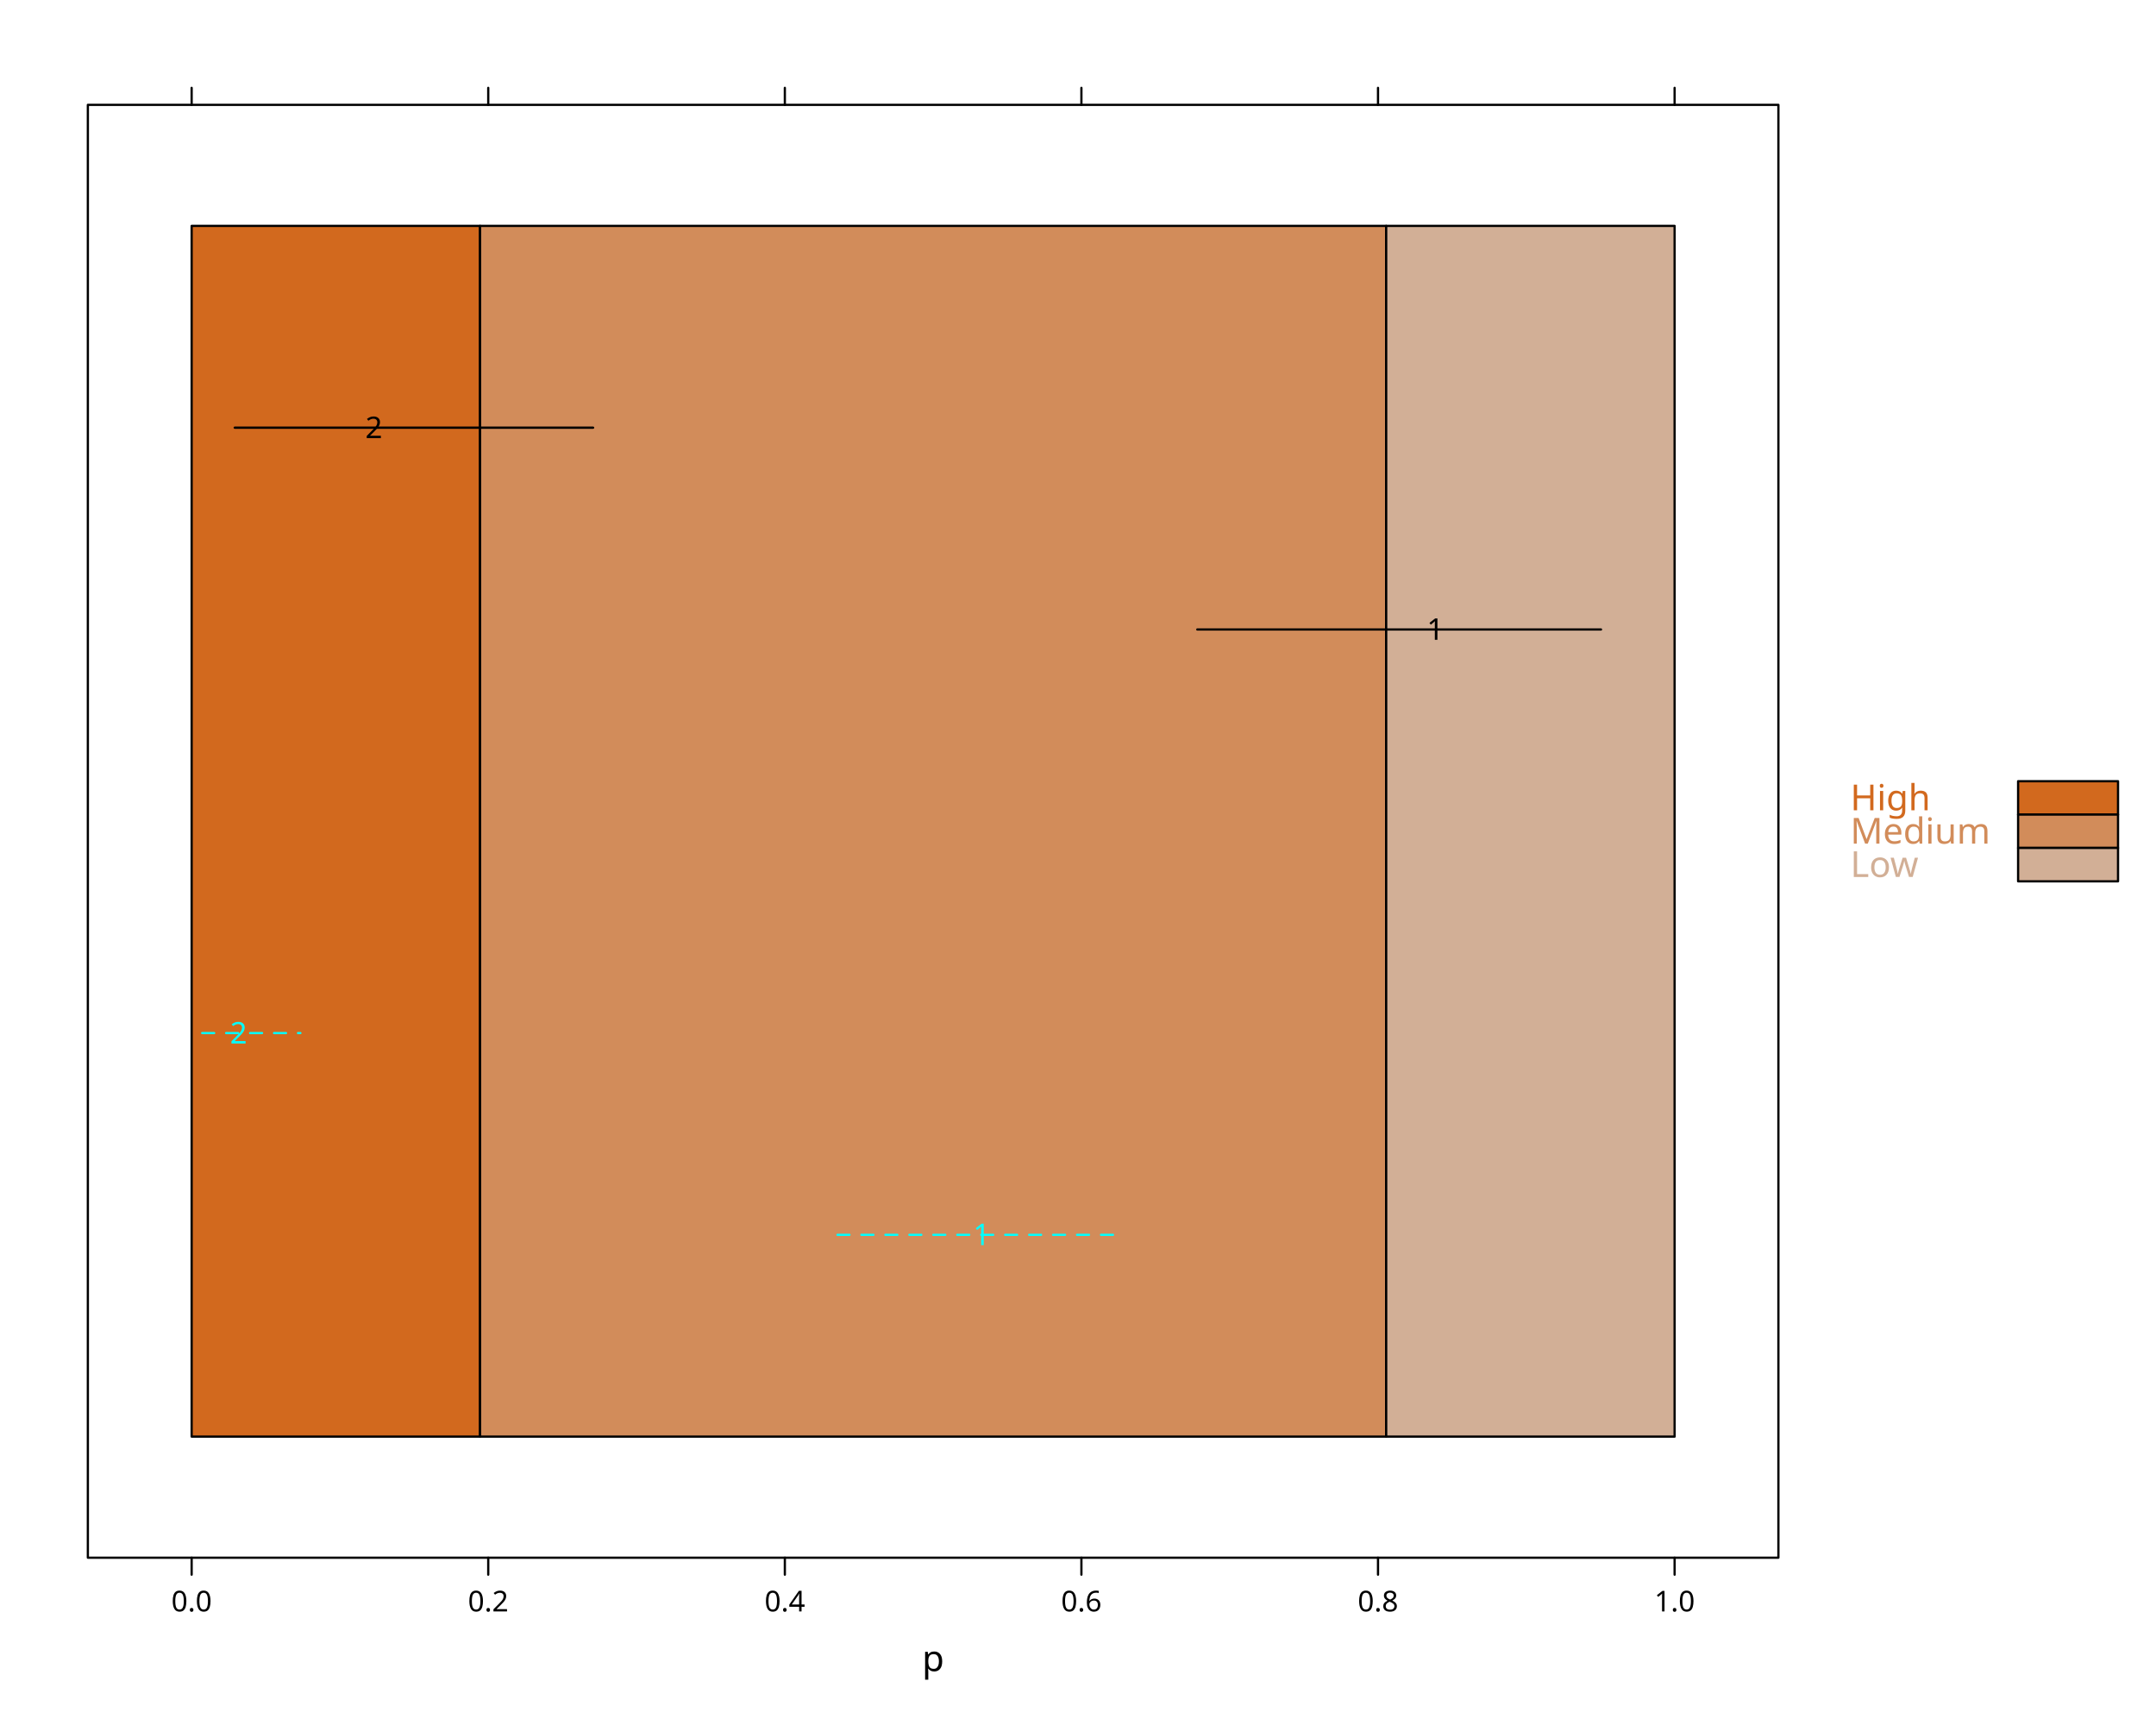
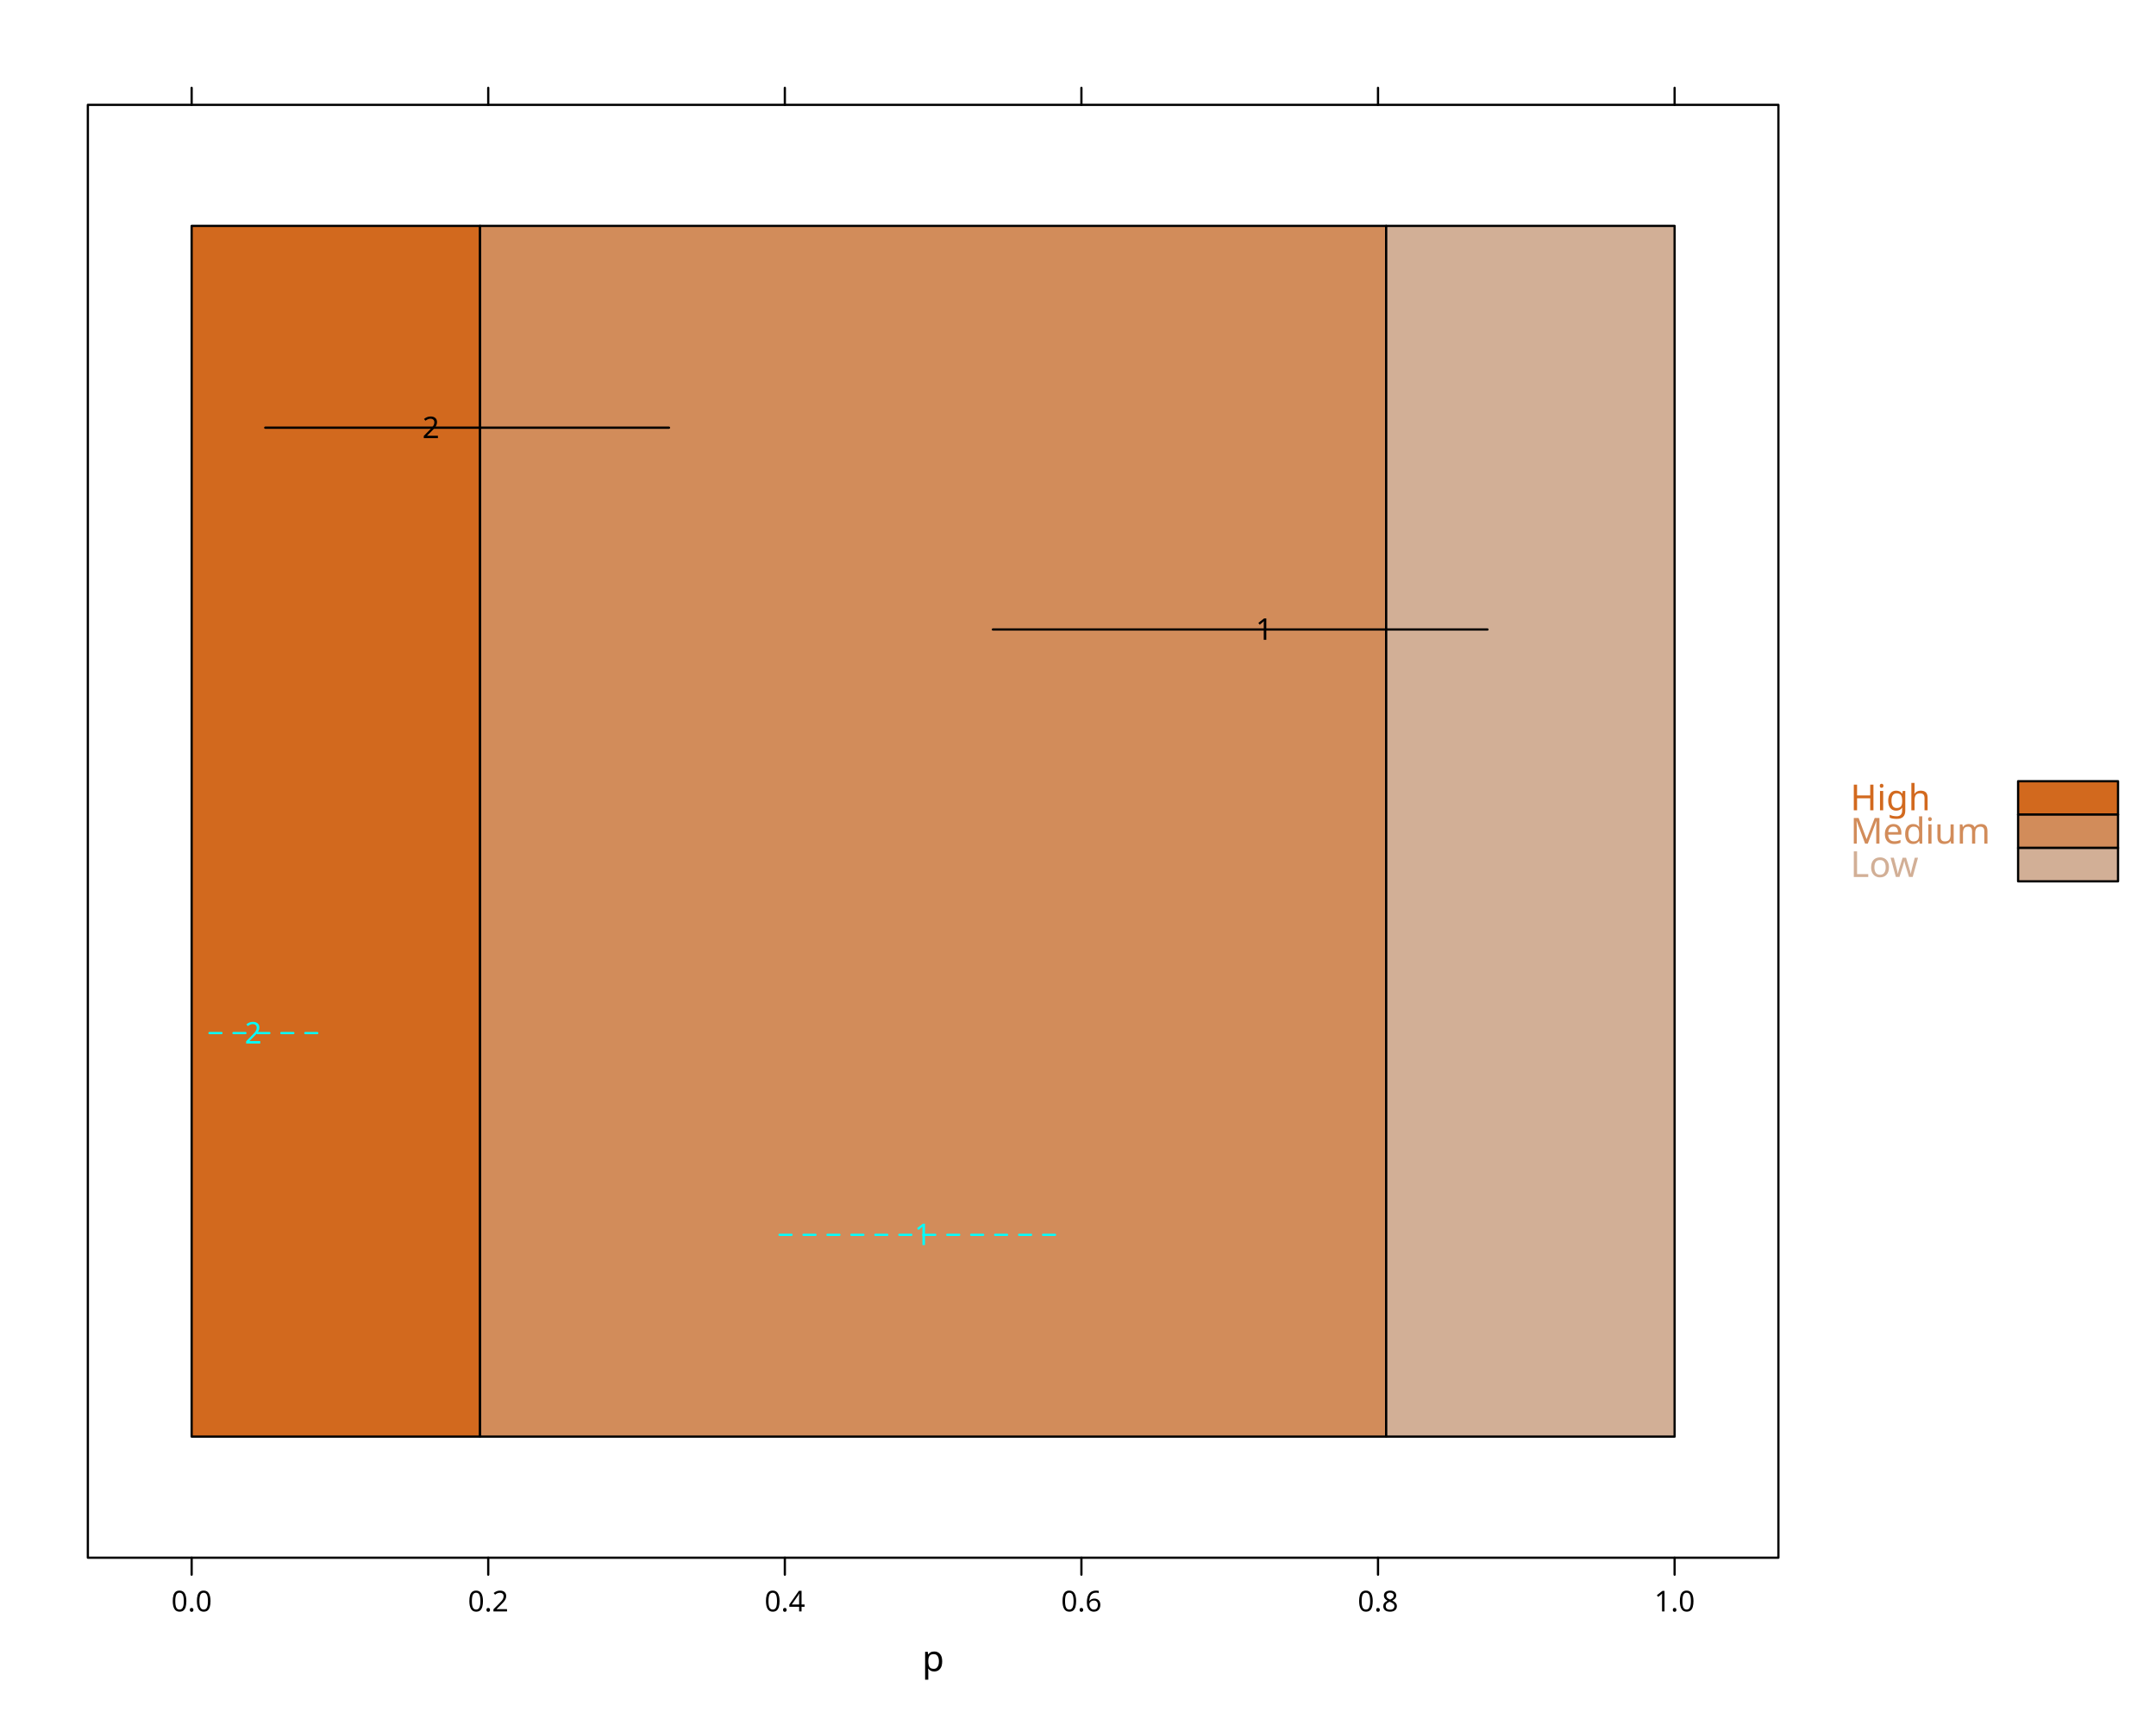
<svg xmlns="http://www.w3.org/2000/svg" class="svglite" data-engine-version="2.0" width="720.00pt" height="576.00pt" viewBox="0 0 720.00 576.00">
  <defs>
    <style type="text/css">
    .svglite line, .svglite polyline, .svglite polygon, .svglite path, .svglite rect, .svglite circle {
      fill: none;
      stroke: #000000;
      stroke-linecap: round;
      stroke-linejoin: round;
      stroke-miterlimit: 10.00;
    }
  </style>
  </defs>
  <rect width="100%" height="100%" style="stroke: none; fill: #FFFFFF;" />
  <defs>
    <clipPath id="cpMC4wMHw3MjAuMDB8MC4wMHw1NzYuMDA=">
      <rect x="0.00" y="0.00" width="720.00" height="576.00" />
    </clipPath>
  </defs>
  <g clip-path="url(#cpMC4wMHw3MjAuMDB8MC4wMHw1NzYuMDA=)">
    <rect x="0.00" y="0.00" width="720.00" height="576.00" style="stroke-width: 0.75; stroke: none;" />
    <text x="311.62" y="558.00" text-anchor="middle" style="font-size: 12.00px; font-family: sans;" textLength="6.67px" lengthAdjust="spacingAndGlyphs">p</text>
  </g>
  <defs>
    <clipPath id="cpMjkuMzR8NTkzLjkwfDM1LjAxfDUyMC4xMw==">
      <rect x="29.34" y="35.01" width="564.56" height="485.12" />
    </clipPath>
  </defs>
  <g clip-path="url(#cpMjkuMzR8NTkzLjkwfDM1LjAxfDUyMC4xMw==)">
</g>
  <g clip-path="url(#cpMC4wMHw3MjAuMDB8MC4wMHw1NzYuMDA=)">
    <line x1="64.00" y1="35.01" x2="64.00" y2="29.34" style="stroke-width: 0.75;" />
    <line x1="163.05" y1="35.01" x2="163.05" y2="29.34" style="stroke-width: 0.75;" />
    <line x1="262.10" y1="35.01" x2="262.10" y2="29.34" style="stroke-width: 0.75;" />
    <line x1="361.14" y1="35.01" x2="361.14" y2="29.34" style="stroke-width: 0.75;" />
    <line x1="460.19" y1="35.01" x2="460.19" y2="29.34" style="stroke-width: 0.75;" />
    <line x1="559.24" y1="35.01" x2="559.24" y2="29.34" style="stroke-width: 0.75;" />
    <line x1="64.00" y1="520.13" x2="64.00" y2="525.80" style="stroke-width: 0.75;" />
    <line x1="163.05" y1="520.13" x2="163.05" y2="525.80" style="stroke-width: 0.75;" />
    <line x1="262.10" y1="520.13" x2="262.10" y2="525.80" style="stroke-width: 0.75;" />
    <line x1="361.14" y1="520.13" x2="361.14" y2="525.80" style="stroke-width: 0.75;" />
    <line x1="460.19" y1="520.13" x2="460.19" y2="525.80" style="stroke-width: 0.75;" />
    <line x1="559.24" y1="520.13" x2="559.24" y2="525.80" style="stroke-width: 0.75;" />
    <text x="64.00" y="538.07" text-anchor="middle" style="font-size: 9.60px; font-family: sans;" textLength="13.35px" lengthAdjust="spacingAndGlyphs">0.0</text>
    <text x="163.05" y="538.07" text-anchor="middle" style="font-size: 9.60px; font-family: sans;" textLength="13.35px" lengthAdjust="spacingAndGlyphs">0.2</text>
    <text x="262.10" y="538.07" text-anchor="middle" style="font-size: 9.60px; font-family: sans;" textLength="13.35px" lengthAdjust="spacingAndGlyphs">0.4</text>
    <text x="361.14" y="538.07" text-anchor="middle" style="font-size: 9.60px; font-family: sans;" textLength="13.35px" lengthAdjust="spacingAndGlyphs">0.6</text>
    <text x="460.19" y="538.07" text-anchor="middle" style="font-size: 9.60px; font-family: sans;" textLength="13.35px" lengthAdjust="spacingAndGlyphs">0.8</text>
    <text x="559.24" y="538.07" text-anchor="middle" style="font-size: 9.60px; font-family: sans;" textLength="13.35px" lengthAdjust="spacingAndGlyphs">1.0</text>
  </g>
  <g clip-path="url(#cpMjkuMzR8NTkzLjkwfDM1LjAxfDUyMC4xMw==)">
    <rect x="64.00" y="75.43" width="96.32" height="404.27" style="stroke-width: 0.75; fill: #D2691E;" />
    <rect x="160.32" y="75.43" width="302.59" height="404.27" style="stroke-width: 0.75; fill: #D28C5A;" />
    <rect x="462.92" y="75.43" width="96.32" height="404.27" style="stroke-width: 0.75; fill: #D2AF96;" />
-     <text x="124.85" y="146.30" text-anchor="middle" style="font-size: 10.00px; font-family: sans;" textLength="5.56px" lengthAdjust="spacingAndGlyphs">2</text>
-     <text x="479.34" y="213.63" text-anchor="middle" style="font-size: 10.00px; font-family: sans;" textLength="5.56px" lengthAdjust="spacingAndGlyphs">1</text>
-     <line x1="78.39" y1="142.81" x2="198.07" y2="142.81" style="stroke-width: 0.75;" />
-     <line x1="399.84" y1="210.19" x2="534.66" y2="210.19" style="stroke-width: 0.75;" />
-     <text x="79.67" y="348.44" text-anchor="middle" style="font-size: 10.00px; fill: #00FFFF; font-family: sans;" textLength="5.56px" lengthAdjust="spacingAndGlyphs">2</text>
-     <text x="327.83" y="415.76" text-anchor="middle" style="font-size: 10.00px; fill: #00FFFF; font-family: sans;" textLength="5.56px" lengthAdjust="spacingAndGlyphs">1</text>
-     <line x1="67.52" y1="344.95" x2="100.32" y2="344.95" style="stroke-width: 0.75; stroke: #00FFFF; stroke-dasharray: 4.00,4.00;" />
-     <line x1="279.68" y1="412.32" x2="375.37" y2="412.32" style="stroke-width: 0.75; stroke: #00FFFF; stroke-dasharray: 4.00,4.00;" />
+     <text x="143.90" y="146.30" text-anchor="middle" style="font-size: 10.00px; font-family: sans;" textLength="5.56px" lengthAdjust="spacingAndGlyphs">2</text>
+     <text x="422.20" y="213.63" text-anchor="middle" style="font-size: 10.00px; font-family: sans;" textLength="5.56px" lengthAdjust="spacingAndGlyphs">1</text>
+     <line x1="88.58" y1="142.81" x2="223.41" y2="142.81" style="stroke-width: 0.75;" />
+     <line x1="331.58" y1="210.19" x2="496.74" y2="210.19" style="stroke-width: 0.75;" />
+     <text x="84.57" y="348.44" text-anchor="middle" style="font-size: 10.00px; fill: #00FFFF; font-family: sans;" textLength="5.56px" lengthAdjust="spacingAndGlyphs">2</text>
+     <text x="308.22" y="415.76" text-anchor="middle" style="font-size: 10.00px; fill: #00FFFF; font-family: sans;" textLength="5.56px" lengthAdjust="spacingAndGlyphs">1</text>
+     <line x1="69.96" y1="344.95" x2="107.57" y2="344.95" style="stroke-width: 0.75; stroke: #00FFFF; stroke-dasharray: 4.00,4.00;" />
+     <line x1="260.33" y1="412.32" x2="356.23" y2="412.32" style="stroke-width: 0.75; stroke: #00FFFF; stroke-dasharray: 4.00,4.00;" />
  </g>
  <g clip-path="url(#cpMC4wMHw3MjAuMDB8MC4wMHw1NzYuMDA=)">
    <rect x="29.34" y="35.01" width="564.56" height="485.12" style="stroke-width: 0.75;" />
    <rect x="611.24" y="260.86" width="102.76" height="33.42" style="stroke-width: 0.75; stroke: none;" />
    <text x="617.92" y="270.56" style="font-size: 12.00px; fill: #D2691E; font-family: sans;" textLength="24.68px" lengthAdjust="spacingAndGlyphs">High</text>
    <text x="617.92" y="281.70" style="font-size: 12.00px; fill: #D28C5A; font-family: sans;" textLength="42.69px" lengthAdjust="spacingAndGlyphs">Medium</text>
    <text x="617.92" y="292.84" style="font-size: 12.00px; fill: #D2AF96; font-family: sans;" textLength="22.02px" lengthAdjust="spacingAndGlyphs">Low</text>
    <rect x="673.95" y="260.86" width="33.37" height="11.14" style="stroke-width: 0.75; fill: #D2691E;" />
    <rect x="673.95" y="272.00" width="33.37" height="11.14" style="stroke-width: 0.75; fill: #D28C5A;" />
    <rect x="673.95" y="283.14" width="33.37" height="11.14" style="stroke-width: 0.75; fill: #D2AF96;" />
  </g>
</svg>
